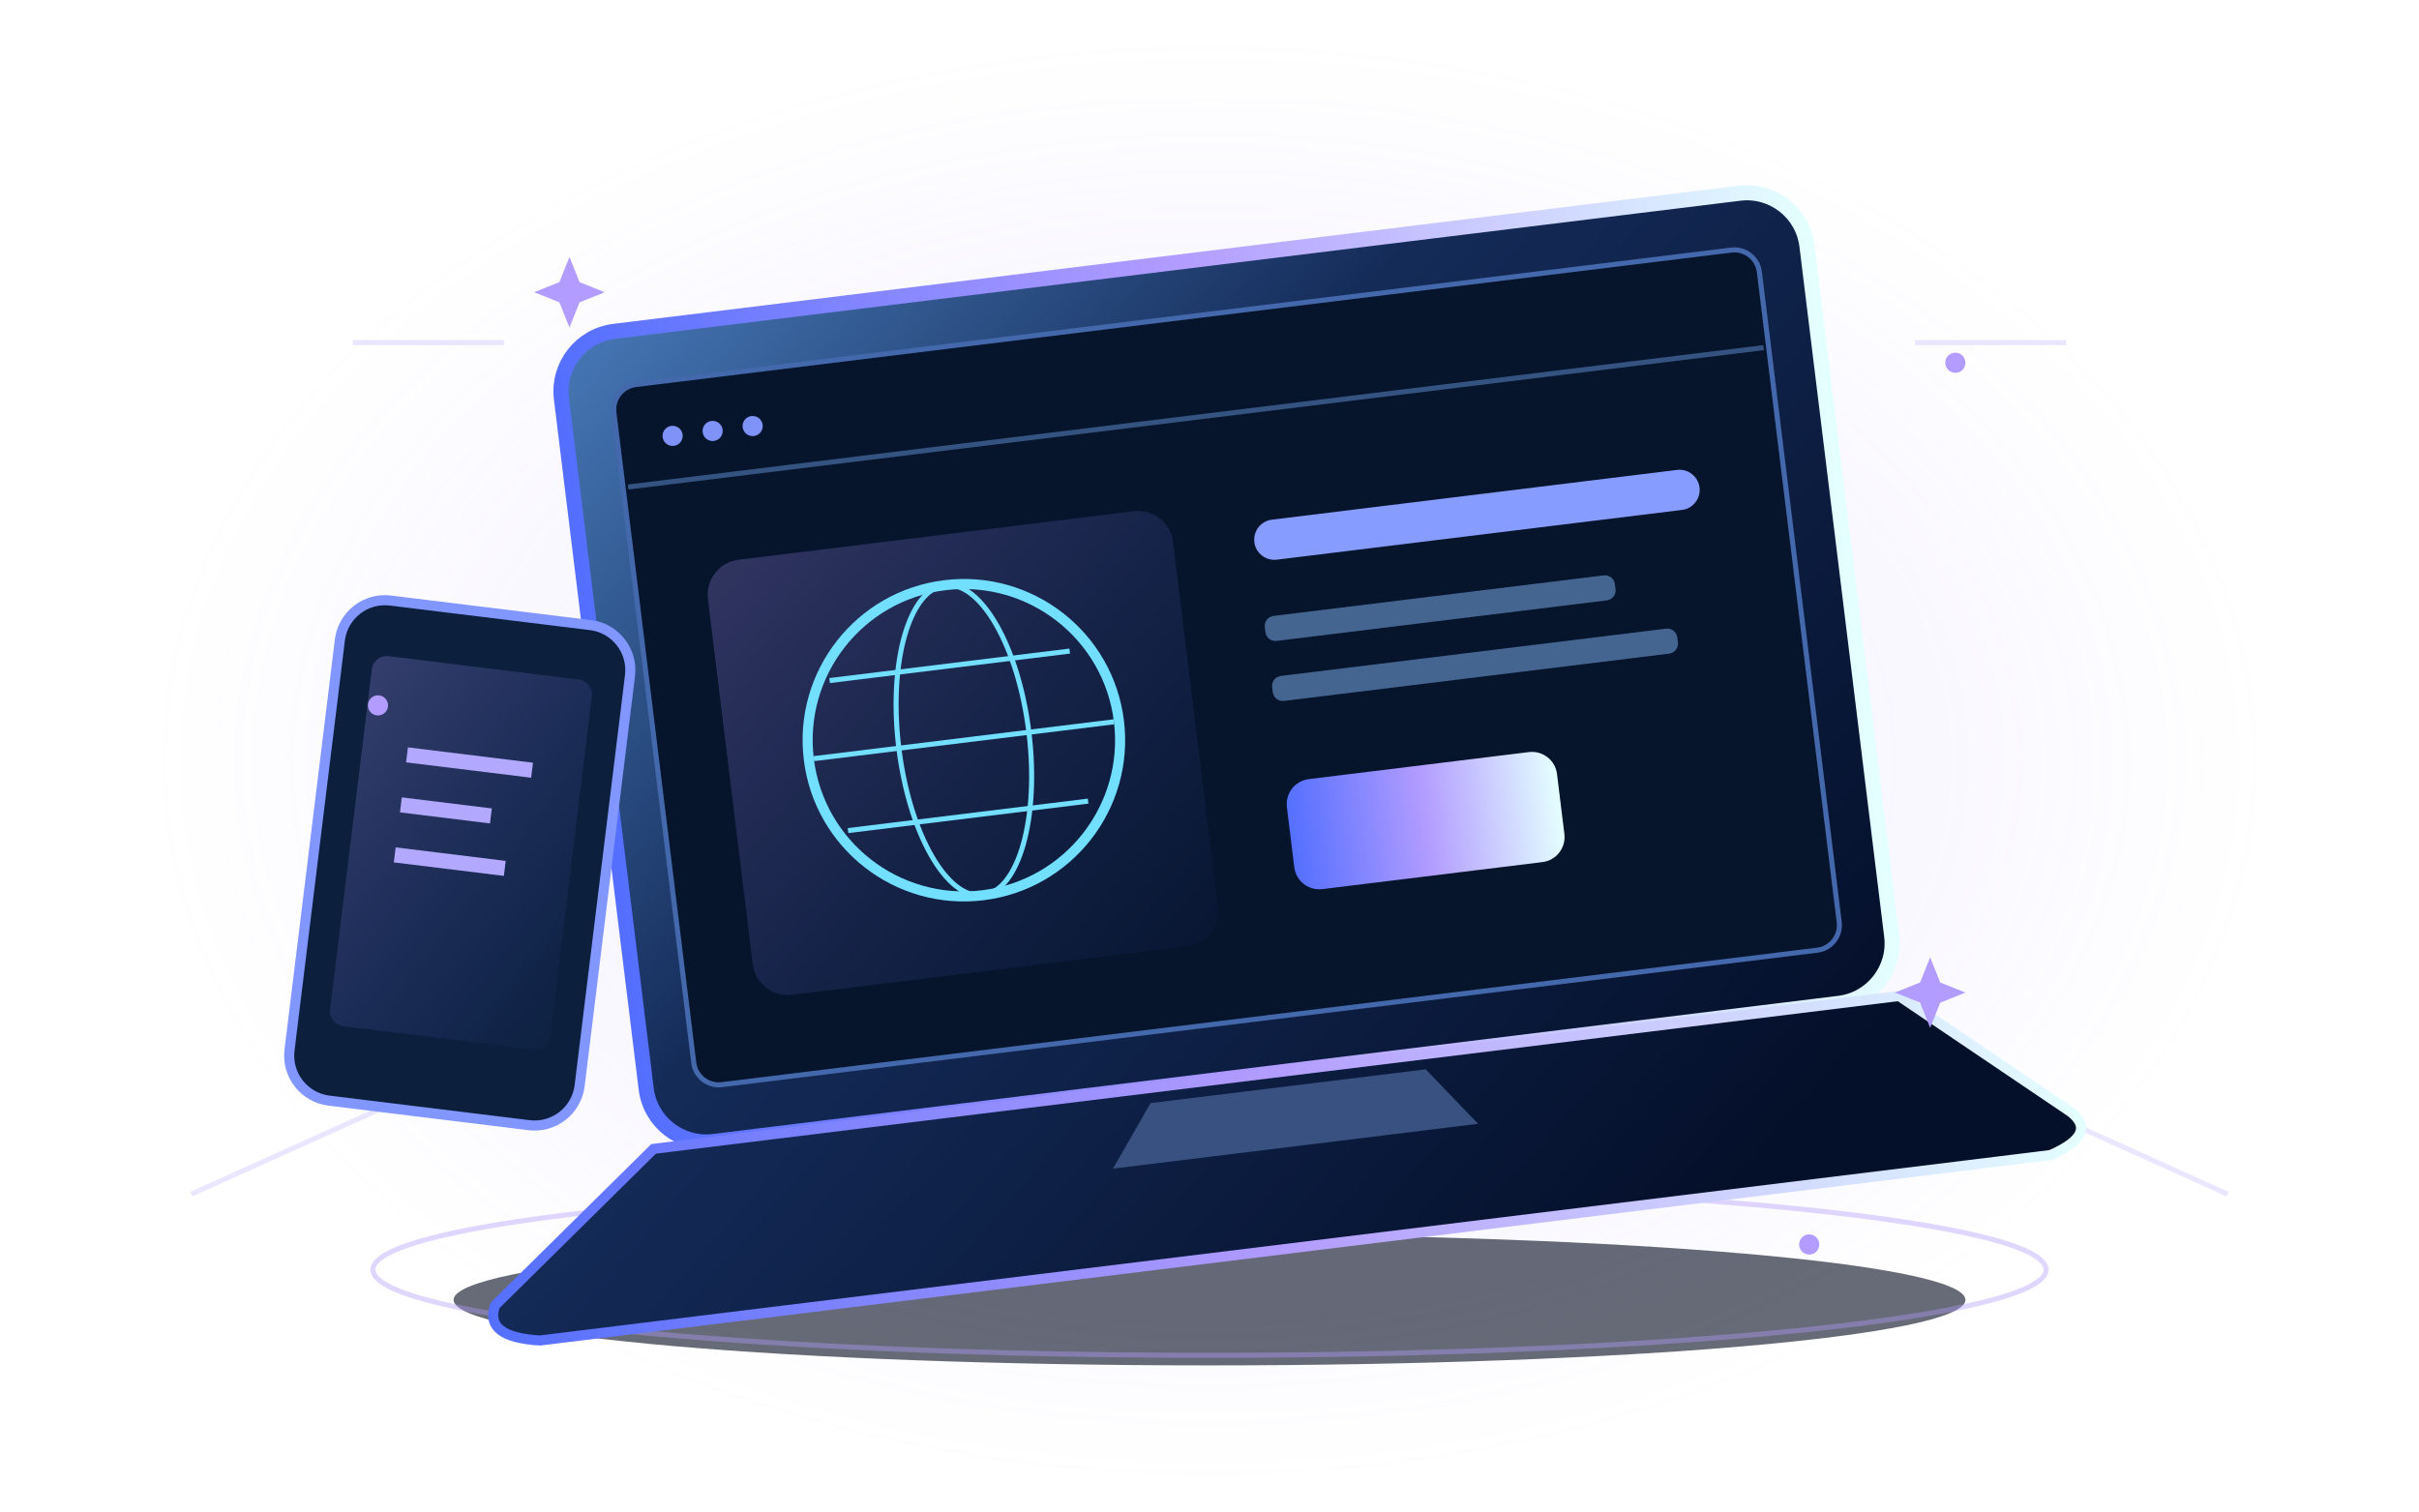
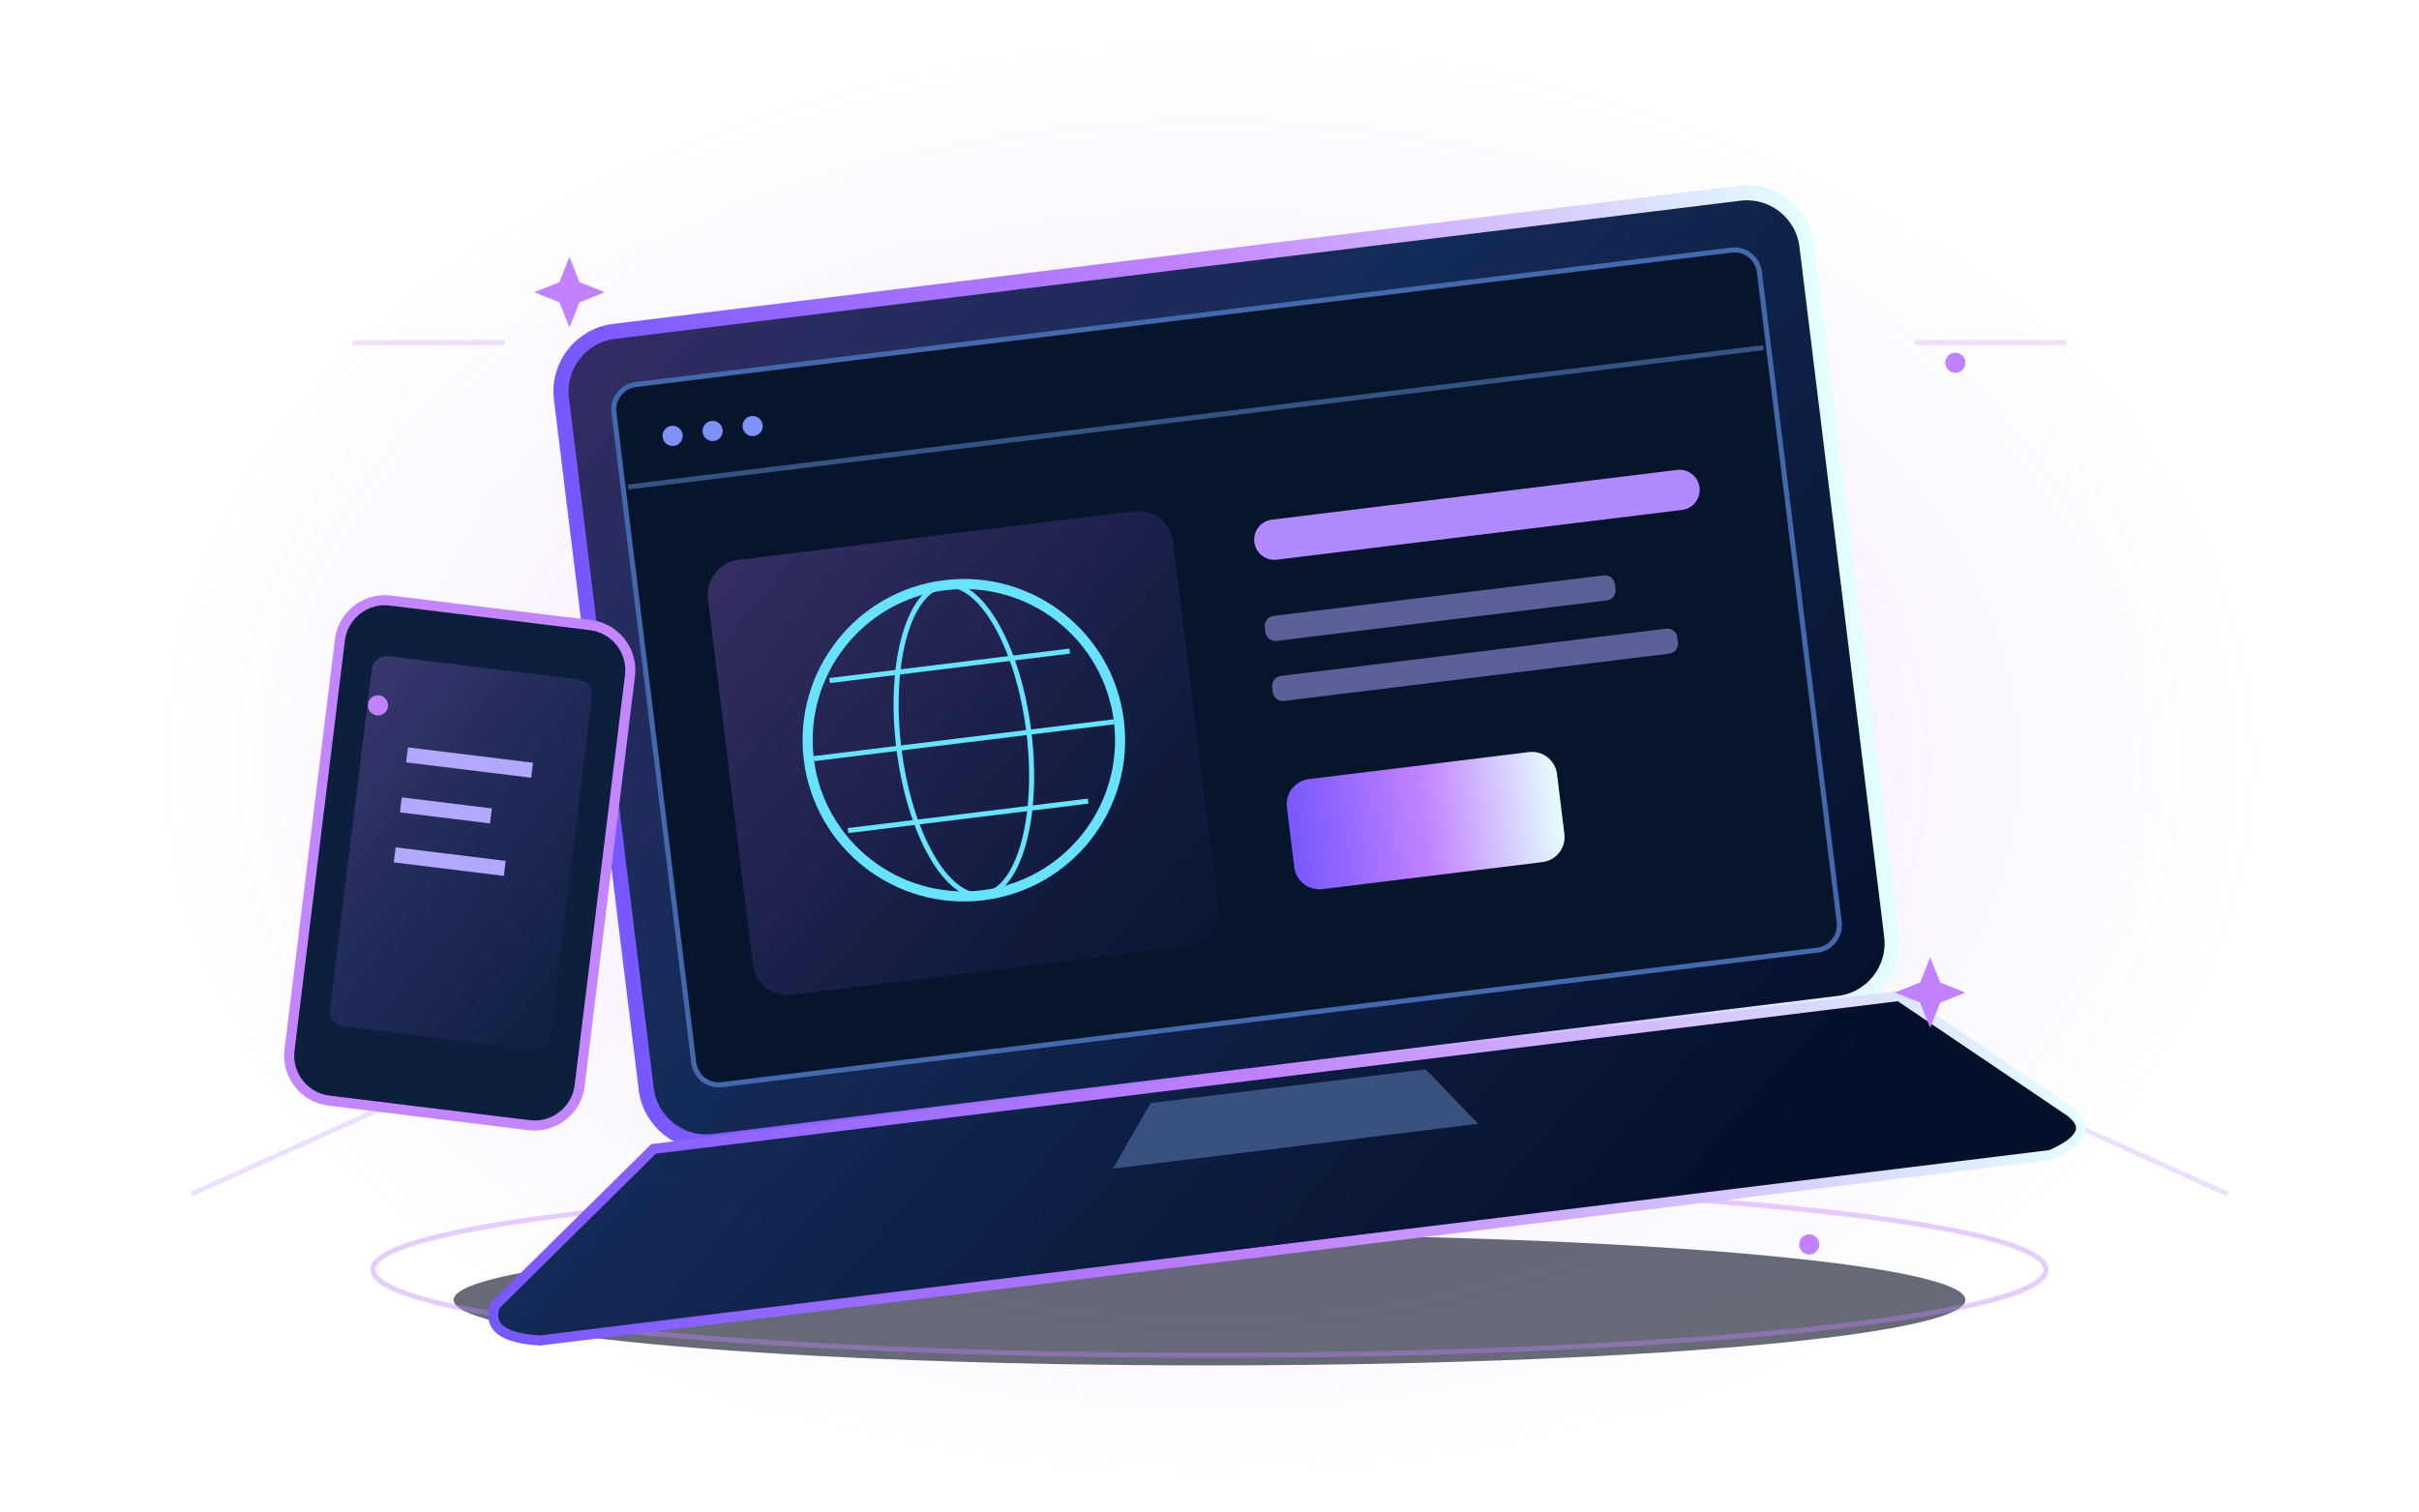
<svg xmlns="http://www.w3.org/2000/svg" viewBox="0 0 480 300" fill="none">
  <defs>
    <linearGradient id="shell" x1="130" y1="40" x2="325" y2="260" gradientUnits="userSpaceOnUse">
-       <stop stop-color="#487bba" />
+       <stop stop-color="#342c62" />
      <stop offset=".4" stop-color="#142b58" />
      <stop offset="1" stop-color="#040f29" />
    </linearGradient>
    <linearGradient id="edge">
-       <stop stop-color="#546fff" />
-       <stop offset=".5" stop-color="#b29cff" />
+       <stop stop-color="#7757ff" />
+       <stop offset=".5" stop-color="#c282ff" />
      <stop offset="1" stop-color="#e4ffff" />
    </linearGradient>
    <linearGradient id="glass" x2="1" y2="1">
-       <stop stop-color="#b29cff" stop-opacity=".25" />
-       <stop offset="1" stop-color="#546fff" stop-opacity=".03" />
+       <stop stop-color="#c282ff" stop-opacity=".25" />
+       <stop offset="1" stop-color="#7757ff" stop-opacity=".03" />
    </linearGradient>
    <radialGradient id="halo">
-       <stop stop-color="#b29cff" stop-opacity=".23" />
-       <stop offset="1" stop-color="#b29cff" stop-opacity="0" />
+       <stop stop-color="#c282ff" stop-opacity=".23" />
+       <stop offset="1" stop-color="#c282ff" stop-opacity="0" />
    </radialGradient>
  </defs>
  <ellipse cx="240" cy="151" rx="210" ry="144" fill="url(#halo)" />
  <ellipse cx="240" cy="258" rx="150" ry="13" fill="#02091c" opacity=".6" />
-   <ellipse cx="240" cy="252" rx="166" ry="17" stroke="#b29cff" stroke-opacity=".4" />
-   <path d="m38 237 62-28m280 0 62 28M70 68h30m280 0h30" stroke="#b29cff" stroke-opacity=".25" />
+   <ellipse cx="240" cy="252" rx="166" ry="17" stroke="#c282ff" stroke-opacity=".4" />
+   <path d="m38 237 62-28m280 0 62 28M70 68h30m280 0h30" stroke="#c282ff" stroke-opacity=".25" />
  <g>
    <g transform="rotate(-7 240 150)">
      <rect x="121" y="52" width="249" height="162" rx="12" fill="url(#shell)" stroke="url(#edge)" stroke-width="3" />
      <rect x="131" y="63" width="229" height="140" rx="5" fill="#06142c" stroke="#4468ac" />
      <path d="M132 83h227" stroke="#355380" />
      <g fill="#7f92f7">
        <circle cx="142" cy="74" r="2" />
        <circle cx="150" cy="74" r="2" />
        <circle cx="158" cy="74" r="2" />
      </g>
      <rect x="145" y="100" width="93" height="87" rx="7" fill="url(#glass)" />
-       <circle cx="192" cy="141" r="31" stroke="#73dfff" stroke-width="2" />
-       <ellipse cx="192" cy="141" rx="13" ry="31" stroke="#73dfff" />
-       <path d="M162 141h60m-55-15h48m-48 30h48" stroke="#73dfff" />
-       <rect x="254" y="105" width="89" height="8" rx="4" fill="#869dff" />
-       <rect x="254" y="124" width="70" height="5" rx="2" fill="#456591" />
-       <rect x="254" y="136" width="81" height="5" rx="2" fill="#456591" />
+       <circle cx="192" cy="141" r="31" stroke="#68e3ff" stroke-width="2" />
+       <ellipse cx="192" cy="141" rx="13" ry="31" stroke="#68e3ff" />
+       <path d="M162 141h60m-55-15h48m-48 30h48" stroke="#68e3ff" />
+       <rect x="254" y="105" width="89" height="8" rx="4" fill="#b28aff" />
+       <rect x="254" y="124" width="70" height="5" rx="2" fill="#5d5f98" />
+       <rect x="254" y="136" width="81" height="5" rx="2" fill="#5d5f98" />
      <rect x="254" y="157" width="54" height="22" rx="5" fill="url(#edge)" />
      <path d="m121 214-35 27q-3 6 8 8h302q10-3 5-8l-31-27Z" fill="url(#shell)" stroke="url(#edge)" stroke-width="2" />
      <path d="M220 217h55l9 12h-73Z" fill="#385180" />
    </g>
    <g transform="rotate(7 89 173)">
-       <rect x="62" y="121" width="58" height="100" rx="9" fill="#0c1f3c" stroke="#8196ff" stroke-width="2" />
+       <rect x="62" y="121" width="58" height="100" rx="9" fill="#0c1f3c" stroke="#c486ff" stroke-width="2" />
      <rect x="69" y="132" width="44" height="74" rx="3" fill="url(#glass)" />
      <path d="M78 151h25m-25 10h18m-18 10h22" stroke="#b2a9ff" stroke-width="3" />
    </g>
  </g>
-   <g fill="#b29cff">
+   <g fill="#c282ff">
    <circle cx="75" cy="140" r="2" />
    <circle cx="388" cy="72" r="2" />
    <circle cx="359" cy="247" r="2" />
    <path d="m113 51 2 5 5 2-5 2-2 5-2-5-5-2 5-2Zm270 139 2 5 5 2-5 2-2 5-2-5-5-2 5-2Z" />
  </g>
</svg>
